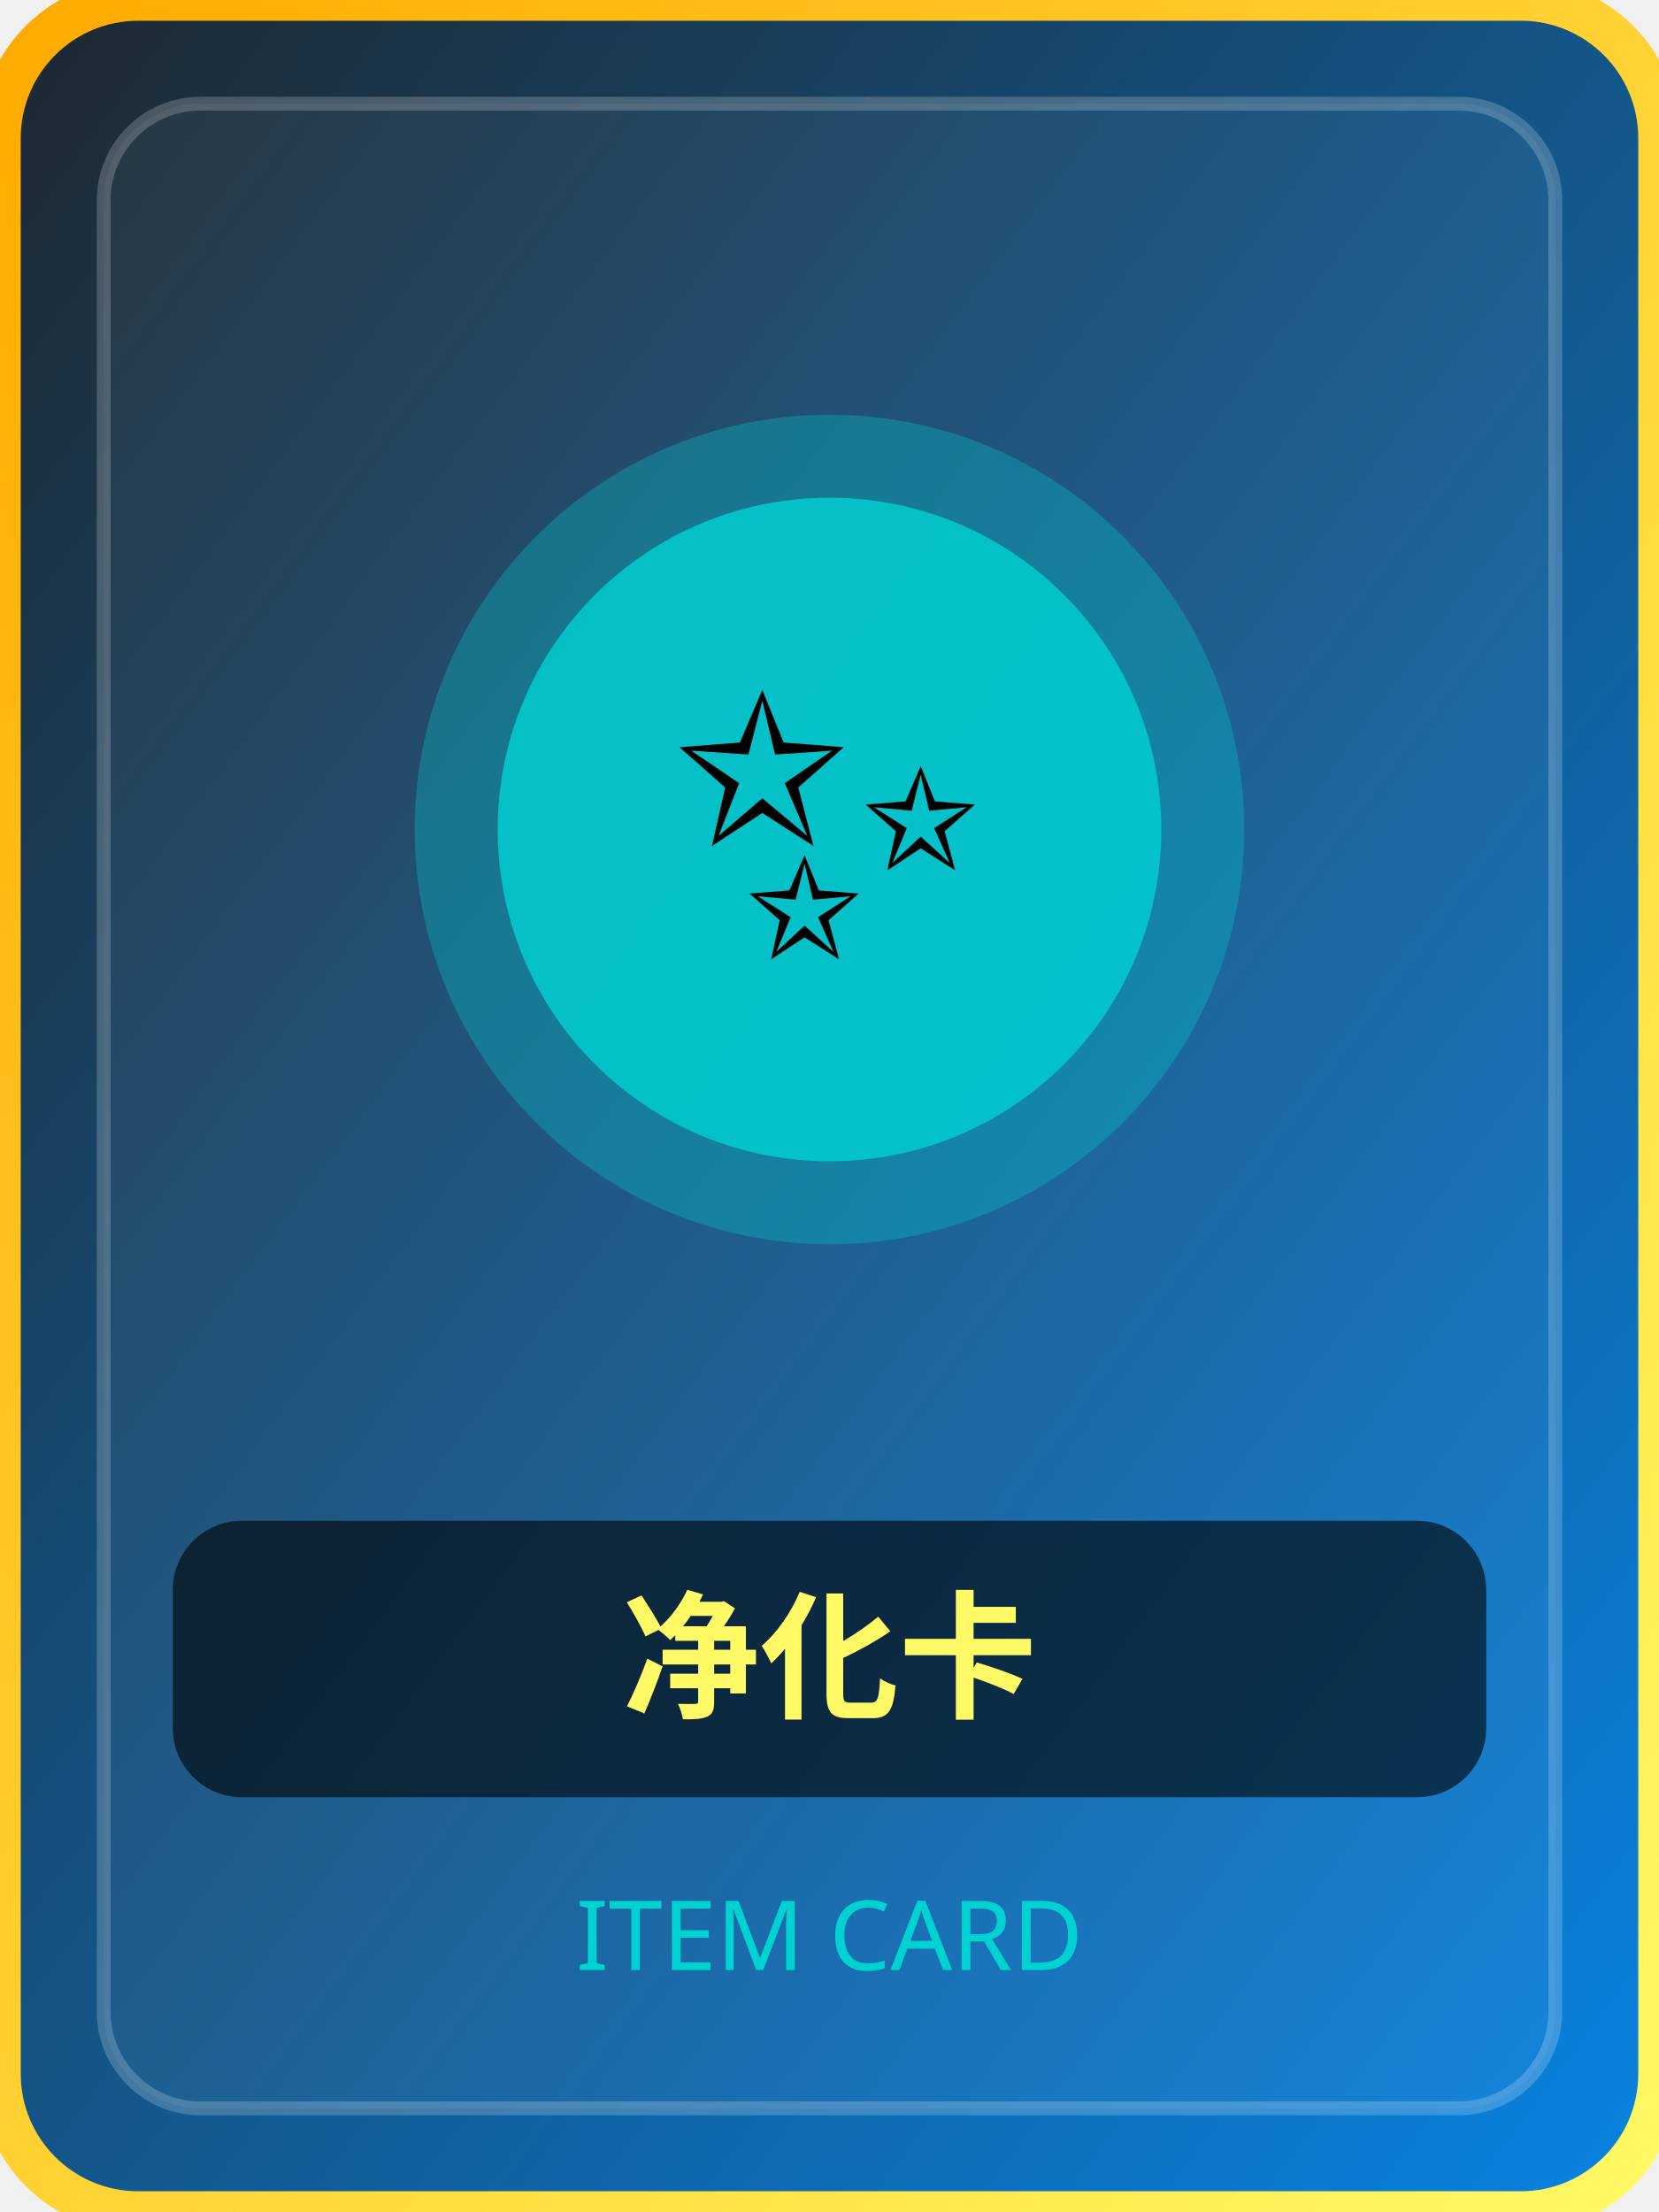
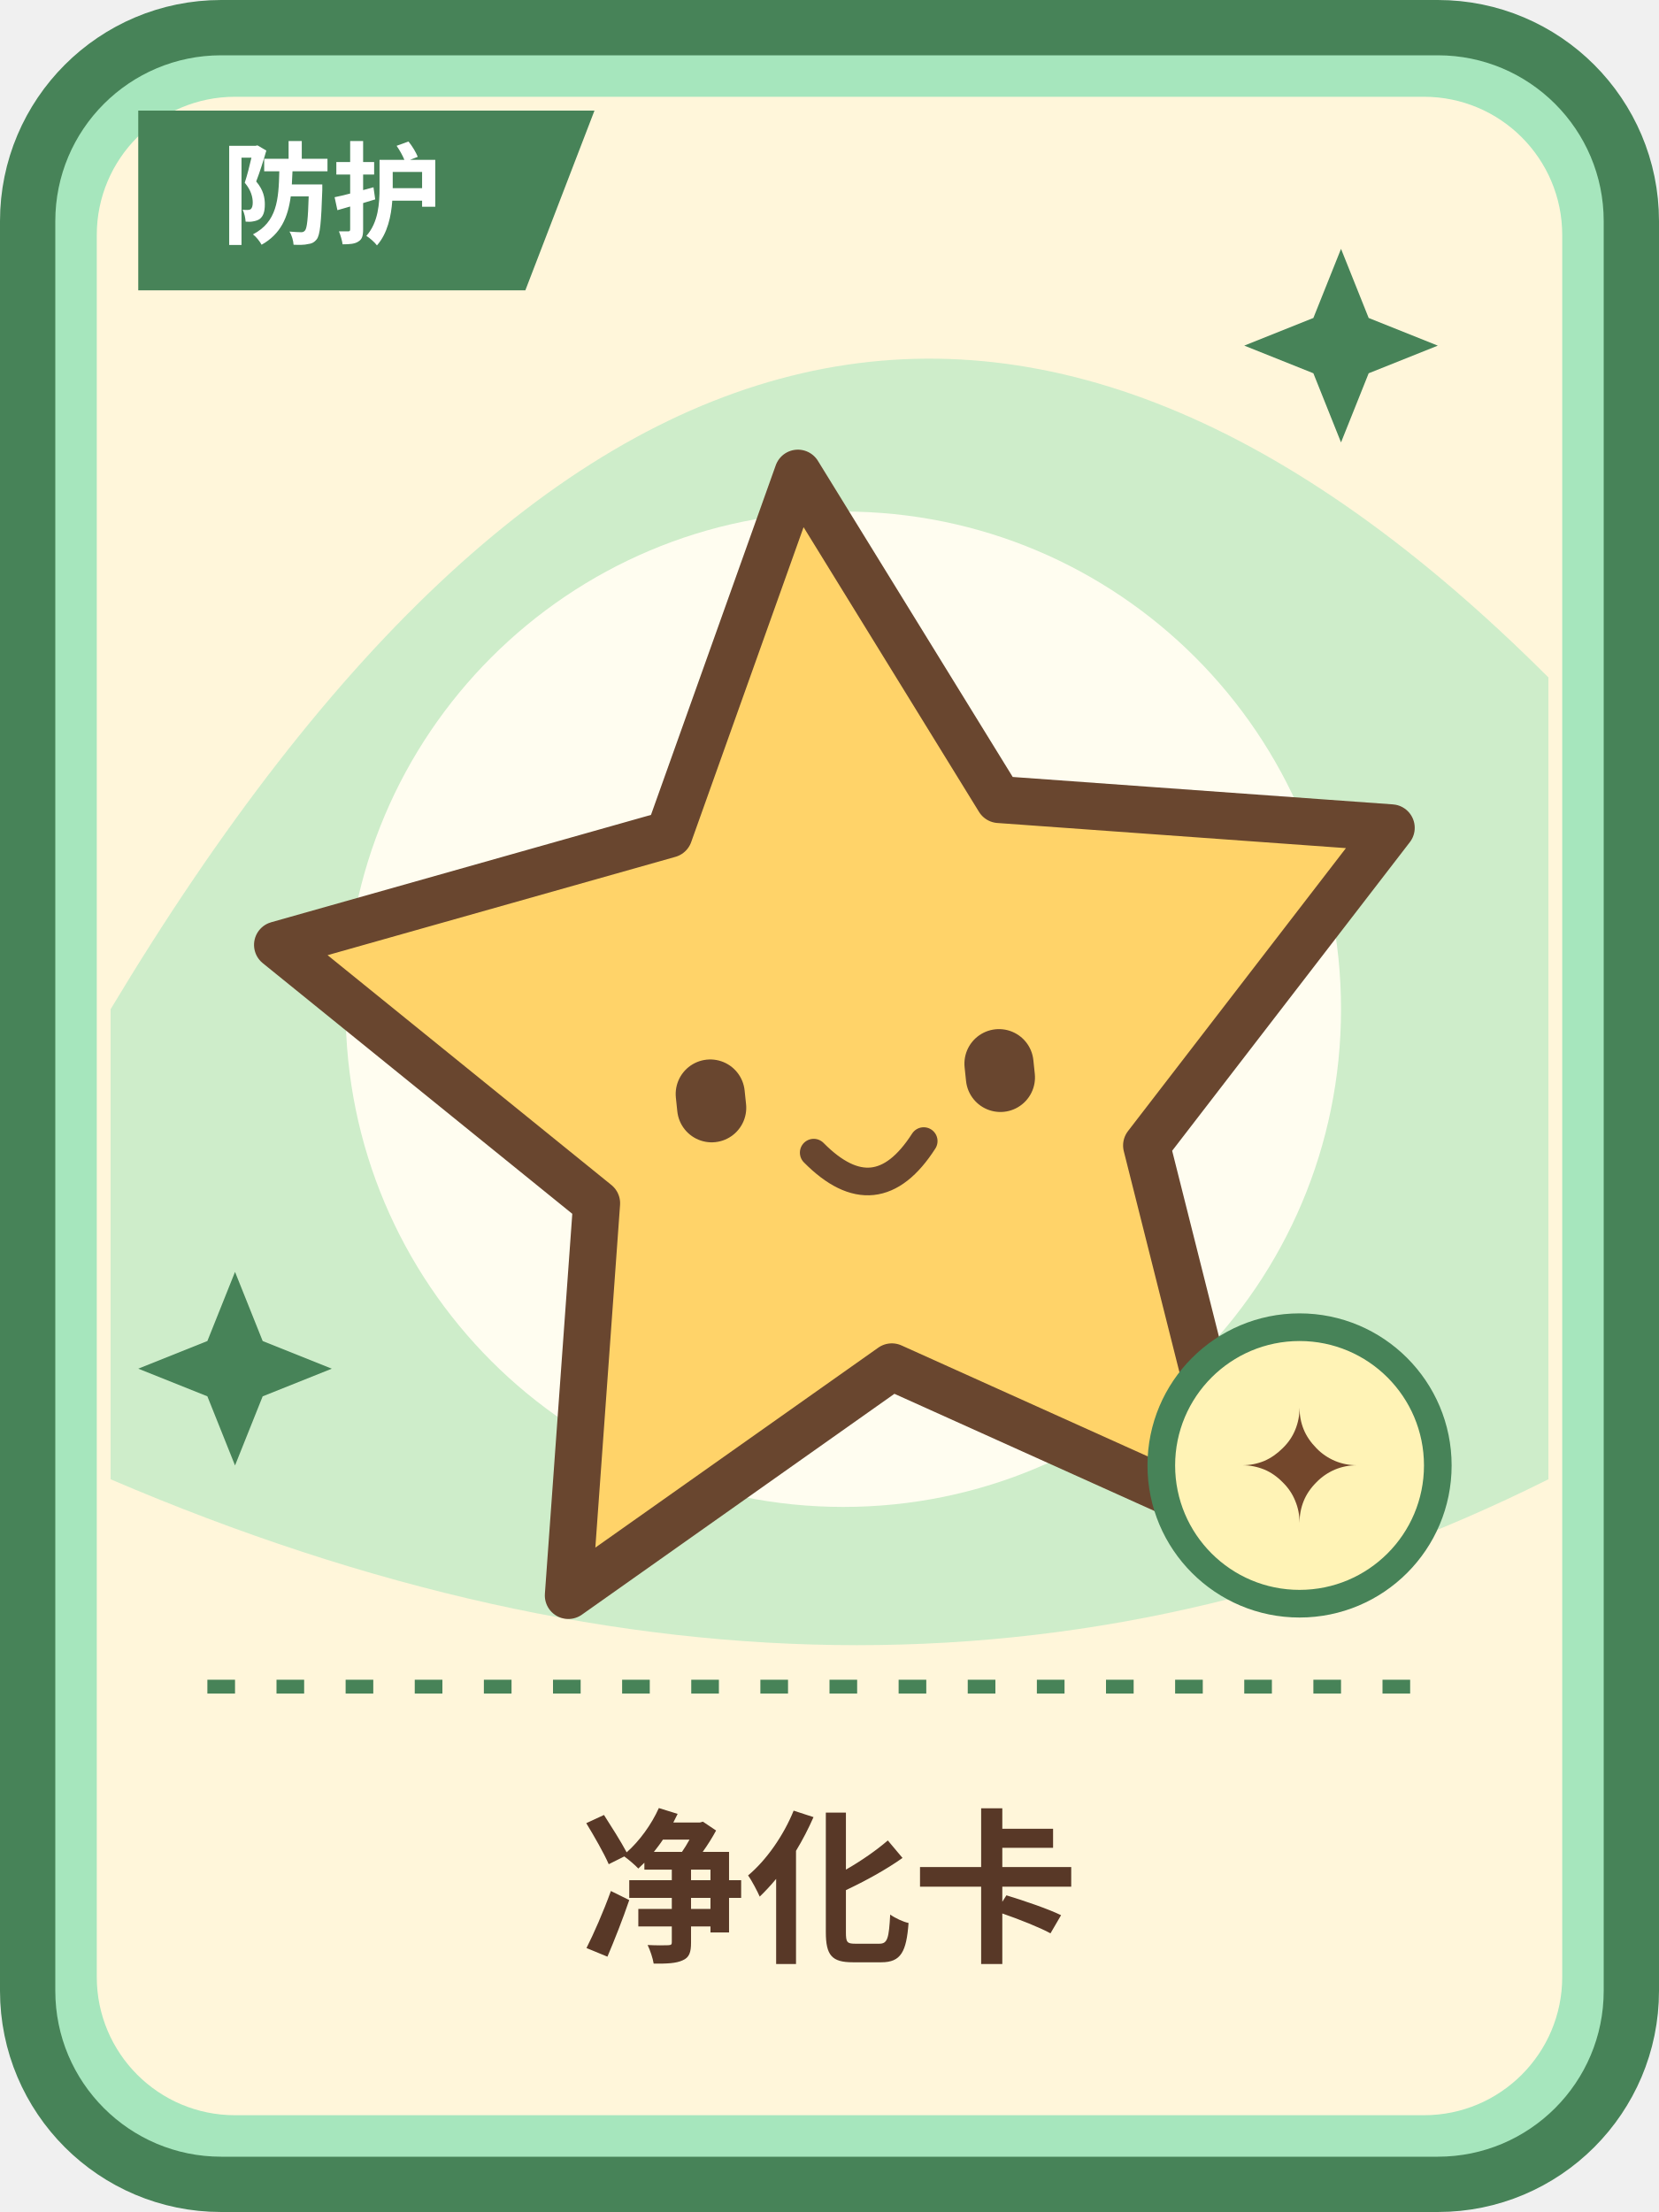
- <svg xmlns="http://www.w3.org/2000/svg" viewBox="0 0 240 320" width="240" height="320">
-   <defs>
-     <linearGradient id="card_bg_CLEANSE" x1="0%" y1="0%" x2="100%" y2="100%">
-       <stop offset="0%" stop-color="#1e272e" />
-       <stop offset="100%" stop-color="#0984e3" />
-     </linearGradient>
-     <linearGradient id="gold_border" x1="0%" y1="0%" x2="100%" y2="100%">
-       <stop offset="0%" stop-color="#ffaa00" />
-       <stop offset="100%" stop-color="#fffa65" />
-     </linearGradient>
-   </defs>
-   <rect width="240" height="320" rx="20" fill="url(#card_bg_CLEANSE)" stroke="url(#gold_border)" stroke-width="6" />
-   <rect x="15" y="15" width="210" height="290" rx="14" fill="rgba(255,255,255,0.05)" stroke="rgba(255,255,255,0.2)" stroke-width="2" />
-   <circle cx="120" cy="120" r="60" fill="#00d2d3" opacity="0.3" />
-   <circle cx="120" cy="120" r="48" fill="#00d2d3" opacity="0.8" />
-   <text x="120" y="138" font-size="56" text-anchor="middle">✨</text>
-   <rect x="25" y="220" width="190" height="40" rx="10" fill="rgba(0,0,0,0.6)" />
-   <text x="120" y="247" font-size="20" font-weight="900" font-family="Noto Sans SC, sans-serif" fill="#fffa65" text-anchor="middle">净化卡</text>
-   <text x="120" y="285" font-size="14" font-family="Outfit, sans-serif" fill="#00d2d3" text-anchor="middle">ITEM CARD</text>
+ <svg xmlns="http://www.w3.org/2000/svg" viewBox="0 0 120 160" role="img">
+   <rect x="2" y="2" width="116" height="156" rx="14" fill="#a6e6bd" stroke="#478358" stroke-width="4" />
+   <rect x="7" y="7" width="106" height="146" rx="10" fill="#fff6da" />
+   <path d="M8 73q48-80 104-24v58q-48 24-104 0z" fill="#a6e6bd" opacity=".55" />
+   <circle cx="61" cy="73" r="36" fill="#fffdf0" />
+   <path d="m10 8h33l-5 13H10z" fill="#478358" />
+   <text x="24" y="17" text-anchor="middle" fill="white" font-size="8" font-weight="bold" font-family="sans-serif">防护</text>
+   <path d="m95 23 2-5 2 5 5 2-5 2-2 5-2-5-5-2zM15 97l2-5 2 5 5 2-5 2-2 5-2-5-5-2z" fill="#478358" />
+   <g transform="translate(12 25) rotate(-6 50 50)" stroke="#69462f" stroke-width="3.4" stroke-linecap="round" stroke-linejoin="round">
+     <path d="m50 9 12 25 28 5-20 21 4 28-24-14-25 14 5-28L9 39l29-5z" fill="#ffd369" />
+     <path d="M39 53v1m21-1v1" stroke-width="5" />
+     <path d="M46 58q4 5 8 0" fill="none" stroke-width="2" />
+   </g>
+   <circle cx="94" cy="106" r="10" fill="#fff3b6" stroke="#478358" stroke-width="2" />
+   <text x="94" y="110" text-anchor="middle" fill="#73472c" font-size="11" font-family="sans-serif">✦</text>
+   <path d="M15 122h90" stroke="#478358" stroke-dasharray="2 3" />
+   <text x="60" y="141" text-anchor="middle" fill="#583827" font-size="12" font-weight="bold" font-family="sans-serif">净化卡</text>
</svg>
